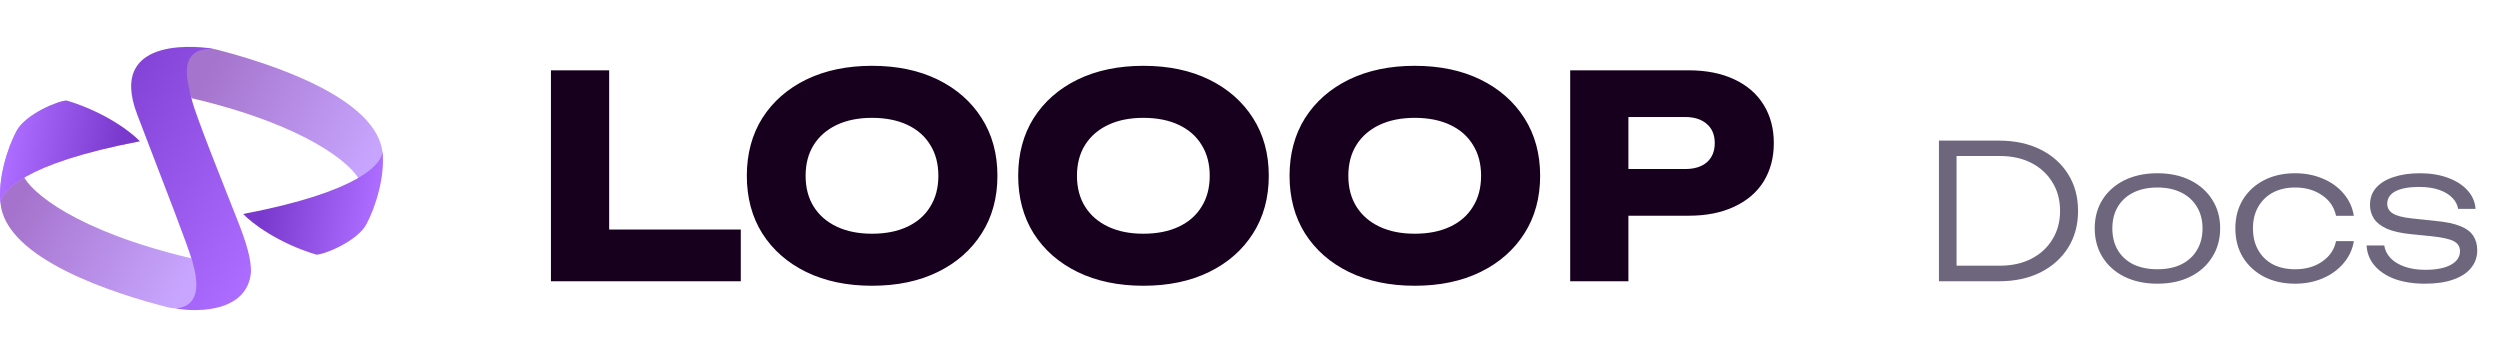
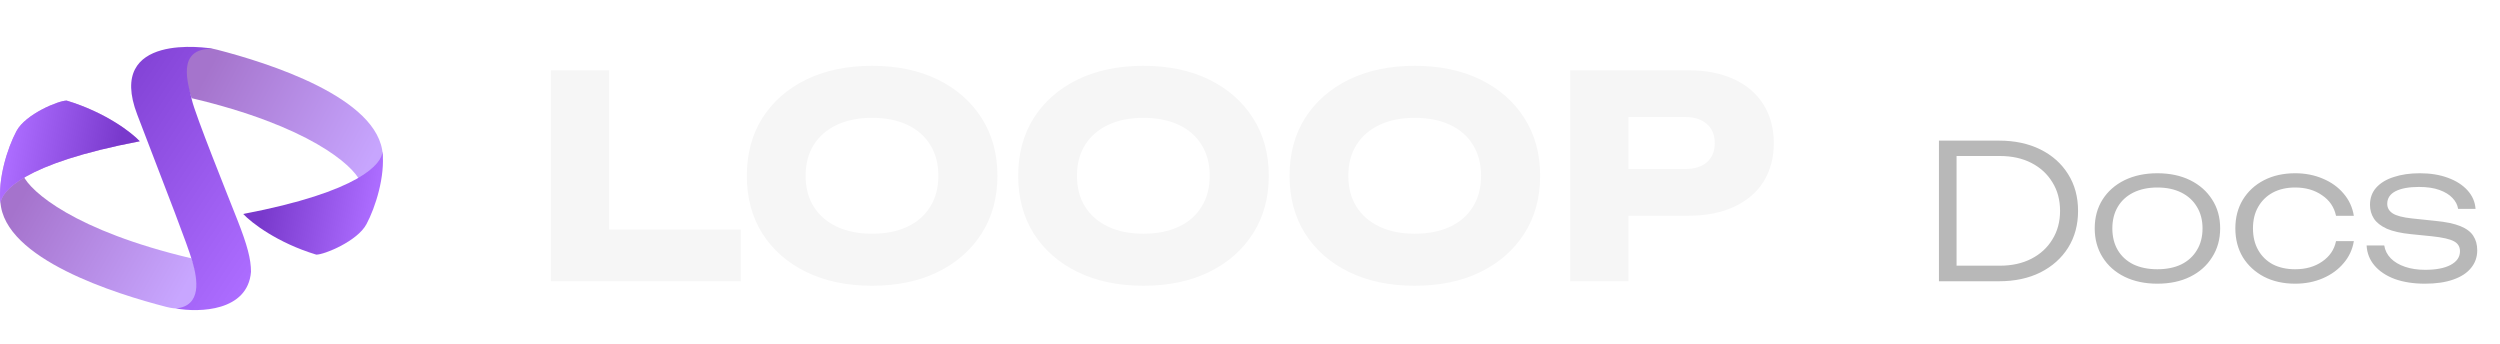
<svg xmlns="http://www.w3.org/2000/svg" width="160" height="22" viewBox="0 0 160 22" fill="none">
-   <path d="M10.624 19.636C13.172 20.293 12.771 17.822 12.254 16.534C4.766 14.767 1.948 12.257 1.475 11.223C1.159 11.328 0.026 12.327 0.026 12.906C0.237 16.587 7.456 18.819 10.624 19.636Z" fill="url(#paint0_linear_974_79)" />
-   <path d="M13.897 3.182C11.35 2.525 11.75 4.996 12.267 6.284C19.755 8.051 22.573 10.561 23.047 11.595C23.362 11.49 24.495 10.491 24.495 9.913C24.285 6.232 17.065 3.999 13.897 3.182Z" fill="url(#paint1_linear_974_79)" />
-   <path d="M16.064 17.4C15.854 19.924 12.768 20.013 11.252 19.741C12.935 19.583 12.647 17.873 12.305 16.716C11.963 15.559 10.806 12.615 8.782 7.33C6.757 2.046 13.303 3.047 13.645 3.125C11.2 3.047 12.068 5.438 12.278 6.384C12.489 7.33 14.566 12.483 15.197 14.087C15.828 15.691 16.064 16.585 16.064 17.4Z" fill="url(#paint2_linear_974_79)" />
+   <path d="M10.624 19.636C13.172 20.293 12.771 17.822 12.254 16.534C4.766 14.767 1.948 12.257 1.475 11.223C1.159 11.328 0.026 12.327 0.026 12.906C0.237 16.587 7.456 18.819 10.624 19.636Z" fill="url(#paint0_linear_974_78)" />
+   <path d="M13.897 3.182C11.35 2.525 11.75 4.996 12.267 6.284C19.755 8.051 22.573 10.561 23.047 11.595C23.362 11.49 24.495 10.491 24.495 9.913C24.285 6.232 17.065 3.999 13.897 3.182Z" fill="url(#paint1_linear_974_78)" />
+   <path d="M16.064 17.4C15.854 19.924 12.768 20.013 11.252 19.741C12.935 19.583 12.647 17.873 12.305 16.716C11.963 15.559 10.806 12.615 8.782 7.33C6.757 2.046 13.303 3.047 13.645 3.125C11.2 3.047 12.068 5.438 12.278 6.384C12.489 7.33 14.566 12.483 15.197 14.087C15.828 15.691 16.064 16.585 16.064 17.4Z" fill="url(#paint2_linear_974_78)" />
  <path d="M4.265 6.438C6.768 7.195 8.428 8.489 8.945 9.041C1.436 10.471 0.053 12.274 0.033 13.037C-0.151 11.46 0.479 9.461 1.058 8.383C1.636 7.306 3.74 6.438 4.265 6.438Z" fill="#D09DE8" />
-   <path d="M4.265 6.438C6.768 7.195 8.428 8.489 8.945 9.041C1.436 10.471 0.053 12.274 0.033 13.037C-0.151 11.46 0.479 9.461 1.058 8.383C1.636 7.306 3.74 6.438 4.265 6.438Z" fill="url(#paint3_linear_974_79)" />
-   <path d="M20.244 16.297C17.741 15.54 16.081 14.246 15.564 13.694C23.073 12.264 24.457 10.46 24.477 9.698C24.661 11.275 24.03 13.273 23.451 14.351C22.873 15.429 20.77 16.297 20.244 16.297Z" fill="url(#paint4_linear_974_79)" />
-   <path d="M38.986 4.5V16.344L37.312 14.688H47.41V18H35.26V4.5H38.986ZM55.807 18.288C54.211 18.288 52.807 17.994 51.595 17.406C50.395 16.818 49.459 15.996 48.787 14.94C48.127 13.884 47.797 12.654 47.797 11.25C47.797 9.846 48.127 8.616 48.787 7.56C49.459 6.504 50.395 5.682 51.595 5.094C52.807 4.506 54.211 4.212 55.807 4.212C57.415 4.212 58.819 4.506 60.019 5.094C61.219 5.682 62.155 6.504 62.827 7.56C63.499 8.616 63.835 9.846 63.835 11.25C63.835 12.654 63.499 13.884 62.827 14.94C62.155 15.996 61.219 16.818 60.019 17.406C58.819 17.994 57.415 18.288 55.807 18.288ZM55.807 14.958C56.683 14.958 57.439 14.808 58.075 14.508C58.711 14.208 59.197 13.782 59.533 13.23C59.881 12.678 60.055 12.018 60.055 11.25C60.055 10.482 59.881 9.822 59.533 9.27C59.197 8.718 58.711 8.292 58.075 7.992C57.439 7.692 56.683 7.542 55.807 7.542C54.943 7.542 54.193 7.692 53.557 7.992C52.921 8.292 52.429 8.718 52.081 9.27C51.733 9.822 51.559 10.482 51.559 11.25C51.559 12.018 51.733 12.678 52.081 13.23C52.429 13.782 52.921 14.208 53.557 14.508C54.193 14.808 54.943 14.958 55.807 14.958ZM73.174 18.288C71.578 18.288 70.174 17.994 68.962 17.406C67.762 16.818 66.826 15.996 66.154 14.94C65.494 13.884 65.164 12.654 65.164 11.25C65.164 9.846 65.494 8.616 66.154 7.56C66.826 6.504 67.762 5.682 68.962 5.094C70.174 4.506 71.578 4.212 73.174 4.212C74.782 4.212 76.186 4.506 77.386 5.094C78.586 5.682 79.522 6.504 80.194 7.56C80.866 8.616 81.202 9.846 81.202 11.25C81.202 12.654 80.866 13.884 80.194 14.94C79.522 15.996 78.586 16.818 77.386 17.406C76.186 17.994 74.782 18.288 73.174 18.288ZM73.174 14.958C74.05 14.958 74.806 14.808 75.442 14.508C76.078 14.208 76.564 13.782 76.9 13.23C77.248 12.678 77.422 12.018 77.422 11.25C77.422 10.482 77.248 9.822 76.9 9.27C76.564 8.718 76.078 8.292 75.442 7.992C74.806 7.692 74.05 7.542 73.174 7.542C72.31 7.542 71.56 7.692 70.924 7.992C70.288 8.292 69.796 8.718 69.448 9.27C69.1 9.822 68.926 10.482 68.926 11.25C68.926 12.018 69.1 12.678 69.448 13.23C69.796 13.782 70.288 14.208 70.924 14.508C71.56 14.808 72.31 14.958 73.174 14.958ZM90.541 18.288C88.945 18.288 87.541 17.994 86.329 17.406C85.129 16.818 84.193 15.996 83.521 14.94C82.861 13.884 82.531 12.654 82.531 11.25C82.531 9.846 82.861 8.616 83.521 7.56C84.193 6.504 85.129 5.682 86.329 5.094C87.541 4.506 88.945 4.212 90.541 4.212C92.149 4.212 93.553 4.506 94.753 5.094C95.953 5.682 96.889 6.504 97.561 7.56C98.233 8.616 98.569 9.846 98.569 11.25C98.569 12.654 98.233 13.884 97.561 14.94C96.889 15.996 95.953 16.818 94.753 17.406C93.553 17.994 92.149 18.288 90.541 18.288ZM90.541 14.958C91.417 14.958 92.173 14.808 92.809 14.508C93.445 14.208 93.931 13.782 94.267 13.23C94.615 12.678 94.789 12.018 94.789 11.25C94.789 10.482 94.615 9.822 94.267 9.27C93.931 8.718 93.445 8.292 92.809 7.992C92.173 7.692 91.417 7.542 90.541 7.542C89.677 7.542 88.927 7.692 88.291 7.992C87.655 8.292 87.163 8.718 86.815 9.27C86.467 9.822 86.293 10.482 86.293 11.25C86.293 12.018 86.467 12.678 86.815 13.23C87.163 13.782 87.655 14.208 88.291 14.508C88.927 14.808 89.677 14.958 90.541 14.958ZM108.07 4.5C109.198 4.5 110.17 4.692 110.986 5.076C111.814 5.46 112.444 6.006 112.876 6.714C113.308 7.41 113.524 8.226 113.524 9.162C113.524 10.086 113.308 10.902 112.876 11.61C112.444 12.306 111.814 12.846 110.986 13.23C110.17 13.614 109.198 13.806 108.07 13.806H102.22V10.818H107.836C108.436 10.818 108.904 10.674 109.24 10.386C109.576 10.086 109.744 9.678 109.744 9.162C109.744 8.634 109.576 8.226 109.24 7.938C108.904 7.638 108.436 7.488 107.836 7.488H102.544L104.218 5.76V18H100.492V4.5H108.07Z" fill="#16001E" />
-   <path d="M127.944 9C128.944 9 129.824 9.188 130.584 9.564C131.344 9.94 131.936 10.468 132.36 11.148C132.784 11.82 132.996 12.604 132.996 13.5C132.996 14.388 132.784 15.172 132.36 15.852C131.936 16.524 131.344 17.052 130.584 17.436C129.824 17.812 128.944 18 127.944 18H124.092V9H127.944ZM125.22 17.7L124.5 17.004H127.992C128.76 17.004 129.432 16.856 130.008 16.56C130.584 16.264 131.032 15.852 131.352 15.324C131.68 14.796 131.844 14.188 131.844 13.5C131.844 12.796 131.68 12.184 131.352 11.664C131.032 11.136 130.584 10.724 130.008 10.428C129.432 10.132 128.76 9.984 127.992 9.984H124.5L125.22 9.3V17.7ZM138.07 18.156C137.278 18.156 136.578 18.008 135.97 17.712C135.37 17.416 134.902 17 134.566 16.464C134.23 15.928 134.062 15.312 134.062 14.616C134.062 13.912 134.23 13.296 134.566 12.768C134.902 12.24 135.37 11.828 135.97 11.532C136.578 11.236 137.278 11.088 138.07 11.088C138.87 11.088 139.57 11.236 140.17 11.532C140.77 11.828 141.238 12.24 141.574 12.768C141.918 13.296 142.09 13.912 142.09 14.616C142.09 15.312 141.918 15.928 141.574 16.464C141.238 17 140.77 17.416 140.17 17.712C139.57 18.008 138.87 18.156 138.07 18.156ZM138.07 17.232C138.662 17.232 139.174 17.128 139.606 16.92C140.038 16.704 140.37 16.4 140.602 16.008C140.842 15.616 140.962 15.152 140.962 14.616C140.962 14.088 140.842 13.628 140.602 13.236C140.37 12.844 140.038 12.54 139.606 12.324C139.174 12.108 138.662 12 138.07 12C137.486 12 136.974 12.108 136.534 12.324C136.102 12.54 135.77 12.844 135.538 13.236C135.306 13.628 135.19 14.088 135.19 14.616C135.19 15.152 135.306 15.616 135.538 16.008C135.77 16.4 136.102 16.704 136.534 16.92C136.974 17.128 137.486 17.232 138.07 17.232ZM150.646 15.432C150.558 15.968 150.338 16.44 149.986 16.848C149.642 17.256 149.202 17.576 148.666 17.808C148.13 18.04 147.538 18.156 146.89 18.156C146.138 18.156 145.474 18.008 144.898 17.712C144.322 17.408 143.87 16.992 143.542 16.464C143.222 15.928 143.062 15.312 143.062 14.616C143.062 13.92 143.222 13.308 143.542 12.78C143.87 12.244 144.322 11.828 144.898 11.532C145.474 11.236 146.138 11.088 146.89 11.088C147.538 11.088 148.13 11.204 148.666 11.436C149.202 11.66 149.642 11.976 149.986 12.384C150.338 12.792 150.558 13.268 150.646 13.812H149.506C149.386 13.252 149.086 12.812 148.606 12.492C148.134 12.164 147.562 12 146.89 12C146.346 12 145.87 12.108 145.462 12.324C145.062 12.54 144.75 12.844 144.526 13.236C144.302 13.62 144.19 14.08 144.19 14.616C144.19 15.152 144.302 15.616 144.526 16.008C144.75 16.4 145.062 16.704 145.462 16.92C145.87 17.128 146.346 17.232 146.89 17.232C147.57 17.232 148.146 17.068 148.618 16.74C149.098 16.412 149.394 15.976 149.506 15.432H150.646ZM158.543 16.02C158.543 16.452 158.411 16.828 158.147 17.148C157.891 17.468 157.511 17.716 157.007 17.892C156.511 18.068 155.907 18.156 155.195 18.156C154.467 18.156 153.823 18.056 153.263 17.856C152.711 17.648 152.279 17.36 151.967 16.992C151.655 16.624 151.487 16.196 151.463 15.708H152.591C152.639 16.02 152.779 16.296 153.011 16.536C153.243 16.768 153.547 16.948 153.923 17.076C154.299 17.204 154.727 17.268 155.207 17.268C155.903 17.268 156.447 17.164 156.839 16.956C157.239 16.74 157.439 16.448 157.439 16.08C157.439 15.792 157.311 15.58 157.055 15.444C156.799 15.3 156.323 15.192 155.627 15.12L154.319 14.988C153.671 14.924 153.151 14.808 152.759 14.64C152.375 14.464 152.099 14.248 151.931 13.992C151.763 13.728 151.679 13.436 151.679 13.116C151.679 12.676 151.811 12.308 152.075 12.012C152.347 11.708 152.723 11.48 153.203 11.328C153.683 11.168 154.239 11.088 154.871 11.088C155.543 11.088 156.139 11.184 156.659 11.376C157.187 11.568 157.607 11.836 157.919 12.18C158.231 12.524 158.403 12.92 158.435 13.368H157.319C157.279 13.112 157.159 12.88 156.959 12.672C156.759 12.456 156.479 12.284 156.119 12.156C155.767 12.028 155.331 11.964 154.811 11.964C154.171 11.964 153.671 12.056 153.311 12.24C152.959 12.424 152.783 12.692 152.783 13.044C152.783 13.3 152.899 13.504 153.131 13.656C153.363 13.808 153.775 13.916 154.367 13.98L155.855 14.136C156.535 14.2 157.071 14.312 157.463 14.472C157.855 14.632 158.131 14.84 158.291 15.096C158.459 15.352 158.543 15.66 158.543 16.02Z" fill="#6D667D" />
+   <path d="M4.265 6.438C6.768 7.195 8.428 8.489 8.945 9.041C1.436 10.471 0.053 12.274 0.033 13.037C-0.151 11.46 0.479 9.461 1.058 8.383C1.636 7.306 3.74 6.438 4.265 6.438Z" fill="url(#paint3_linear_974_78)" />
+   <path d="M20.244 16.297C17.741 15.54 16.081 14.246 15.564 13.694C23.073 12.264 24.457 10.46 24.477 9.698C24.661 11.275 24.03 13.273 23.451 14.351C22.873 15.429 20.77 16.297 20.244 16.297Z" fill="url(#paint4_linear_974_78)" />
+   <path d="M38.986 4.5V16.344L37.312 14.688H47.41V18H35.26V4.5H38.986ZM55.807 18.288C54.211 18.288 52.807 17.994 51.595 17.406C50.395 16.818 49.459 15.996 48.787 14.94C48.127 13.884 47.797 12.654 47.797 11.25C47.797 9.846 48.127 8.616 48.787 7.56C49.459 6.504 50.395 5.682 51.595 5.094C52.807 4.506 54.211 4.212 55.807 4.212C57.415 4.212 58.819 4.506 60.019 5.094C61.219 5.682 62.155 6.504 62.827 7.56C63.499 8.616 63.835 9.846 63.835 11.25C63.835 12.654 63.499 13.884 62.827 14.94C62.155 15.996 61.219 16.818 60.019 17.406C58.819 17.994 57.415 18.288 55.807 18.288ZM55.807 14.958C56.683 14.958 57.439 14.808 58.075 14.508C58.711 14.208 59.197 13.782 59.533 13.23C59.881 12.678 60.055 12.018 60.055 11.25C60.055 10.482 59.881 9.822 59.533 9.27C59.197 8.718 58.711 8.292 58.075 7.992C57.439 7.692 56.683 7.542 55.807 7.542C54.943 7.542 54.193 7.692 53.557 7.992C52.921 8.292 52.429 8.718 52.081 9.27C51.733 9.822 51.559 10.482 51.559 11.25C51.559 12.018 51.733 12.678 52.081 13.23C52.429 13.782 52.921 14.208 53.557 14.508C54.193 14.808 54.943 14.958 55.807 14.958ZM73.174 18.288C71.578 18.288 70.174 17.994 68.962 17.406C67.762 16.818 66.826 15.996 66.154 14.94C65.494 13.884 65.164 12.654 65.164 11.25C65.164 9.846 65.494 8.616 66.154 7.56C66.826 6.504 67.762 5.682 68.962 5.094C70.174 4.506 71.578 4.212 73.174 4.212C74.782 4.212 76.186 4.506 77.386 5.094C78.586 5.682 79.522 6.504 80.194 7.56C80.866 8.616 81.202 9.846 81.202 11.25C81.202 12.654 80.866 13.884 80.194 14.94C79.522 15.996 78.586 16.818 77.386 17.406C76.186 17.994 74.782 18.288 73.174 18.288ZM73.174 14.958C74.05 14.958 74.806 14.808 75.442 14.508C76.078 14.208 76.564 13.782 76.9 13.23C77.248 12.678 77.422 12.018 77.422 11.25C77.422 10.482 77.248 9.822 76.9 9.27C76.564 8.718 76.078 8.292 75.442 7.992C74.806 7.692 74.05 7.542 73.174 7.542C72.31 7.542 71.56 7.692 70.924 7.992C70.288 8.292 69.796 8.718 69.448 9.27C69.1 9.822 68.926 10.482 68.926 11.25C68.926 12.018 69.1 12.678 69.448 13.23C69.796 13.782 70.288 14.208 70.924 14.508C71.56 14.808 72.31 14.958 73.174 14.958ZM90.541 18.288C88.945 18.288 87.541 17.994 86.329 17.406C85.129 16.818 84.193 15.996 83.521 14.94C82.861 13.884 82.531 12.654 82.531 11.25C82.531 9.846 82.861 8.616 83.521 7.56C84.193 6.504 85.129 5.682 86.329 5.094C87.541 4.506 88.945 4.212 90.541 4.212C92.149 4.212 93.553 4.506 94.753 5.094C95.953 5.682 96.889 6.504 97.561 7.56C98.233 8.616 98.569 9.846 98.569 11.25C98.569 12.654 98.233 13.884 97.561 14.94C96.889 15.996 95.953 16.818 94.753 17.406C93.553 17.994 92.149 18.288 90.541 18.288ZM90.541 14.958C91.417 14.958 92.173 14.808 92.809 14.508C93.445 14.208 93.931 13.782 94.267 13.23C94.615 12.678 94.789 12.018 94.789 11.25C94.789 10.482 94.615 9.822 94.267 9.27C93.931 8.718 93.445 8.292 92.809 7.992C92.173 7.692 91.417 7.542 90.541 7.542C89.677 7.542 88.927 7.692 88.291 7.992C87.655 8.292 87.163 8.718 86.815 9.27C86.467 9.822 86.293 10.482 86.293 11.25C86.293 12.018 86.467 12.678 86.815 13.23C87.163 13.782 87.655 14.208 88.291 14.508C88.927 14.808 89.677 14.958 90.541 14.958ZM108.07 4.5C109.198 4.5 110.17 4.692 110.986 5.076C111.814 5.46 112.444 6.006 112.876 6.714C113.308 7.41 113.524 8.226 113.524 9.162C113.524 10.086 113.308 10.902 112.876 11.61C112.444 12.306 111.814 12.846 110.986 13.23C110.17 13.614 109.198 13.806 108.07 13.806H102.22V10.818H107.836C108.436 10.818 108.904 10.674 109.24 10.386C109.576 10.086 109.744 9.678 109.744 9.162C109.744 8.634 109.576 8.226 109.24 7.938C108.904 7.638 108.436 7.488 107.836 7.488H102.544L104.218 5.76V18H100.492V4.5H108.07Z" fill="#F6F6F6" />
+   <path d="M127.944 9C128.944 9 129.824 9.188 130.584 9.564C131.344 9.94 131.936 10.468 132.36 11.148C132.784 11.82 132.996 12.604 132.996 13.5C132.996 14.388 132.784 15.172 132.36 15.852C131.936 16.524 131.344 17.052 130.584 17.436C129.824 17.812 128.944 18 127.944 18H124.092V9H127.944ZM125.22 17.7L124.5 17.004H127.992C128.76 17.004 129.432 16.856 130.008 16.56C130.584 16.264 131.032 15.852 131.352 15.324C131.68 14.796 131.844 14.188 131.844 13.5C131.844 12.796 131.68 12.184 131.352 11.664C131.032 11.136 130.584 10.724 130.008 10.428C129.432 10.132 128.76 9.984 127.992 9.984H124.5L125.22 9.3V17.7ZM138.07 18.156C137.278 18.156 136.578 18.008 135.97 17.712C135.37 17.416 134.902 17 134.566 16.464C134.23 15.928 134.062 15.312 134.062 14.616C134.062 13.912 134.23 13.296 134.566 12.768C134.902 12.24 135.37 11.828 135.97 11.532C136.578 11.236 137.278 11.088 138.07 11.088C138.87 11.088 139.57 11.236 140.17 11.532C140.77 11.828 141.238 12.24 141.574 12.768C141.918 13.296 142.09 13.912 142.09 14.616C142.09 15.312 141.918 15.928 141.574 16.464C141.238 17 140.77 17.416 140.17 17.712C139.57 18.008 138.87 18.156 138.07 18.156ZM138.07 17.232C138.662 17.232 139.174 17.128 139.606 16.92C140.038 16.704 140.37 16.4 140.602 16.008C140.842 15.616 140.962 15.152 140.962 14.616C140.962 14.088 140.842 13.628 140.602 13.236C140.37 12.844 140.038 12.54 139.606 12.324C139.174 12.108 138.662 12 138.07 12C137.486 12 136.974 12.108 136.534 12.324C136.102 12.54 135.77 12.844 135.538 13.236C135.306 13.628 135.19 14.088 135.19 14.616C135.19 15.152 135.306 15.616 135.538 16.008C135.77 16.4 136.102 16.704 136.534 16.92C136.974 17.128 137.486 17.232 138.07 17.232ZM150.646 15.432C150.558 15.968 150.338 16.44 149.986 16.848C149.642 17.256 149.202 17.576 148.666 17.808C148.13 18.04 147.538 18.156 146.89 18.156C146.138 18.156 145.474 18.008 144.898 17.712C144.322 17.408 143.87 16.992 143.542 16.464C143.222 15.928 143.062 15.312 143.062 14.616C143.062 13.92 143.222 13.308 143.542 12.78C143.87 12.244 144.322 11.828 144.898 11.532C145.474 11.236 146.138 11.088 146.89 11.088C147.538 11.088 148.13 11.204 148.666 11.436C149.202 11.66 149.642 11.976 149.986 12.384C150.338 12.792 150.558 13.268 150.646 13.812H149.506C149.386 13.252 149.086 12.812 148.606 12.492C148.134 12.164 147.562 12 146.89 12C146.346 12 145.87 12.108 145.462 12.324C145.062 12.54 144.75 12.844 144.526 13.236C144.302 13.62 144.19 14.08 144.19 14.616C144.19 15.152 144.302 15.616 144.526 16.008C144.75 16.4 145.062 16.704 145.462 16.92C145.87 17.128 146.346 17.232 146.89 17.232C147.57 17.232 148.146 17.068 148.618 16.74C149.098 16.412 149.394 15.976 149.506 15.432H150.646ZM158.543 16.02C158.543 16.452 158.411 16.828 158.147 17.148C157.891 17.468 157.511 17.716 157.007 17.892C156.511 18.068 155.907 18.156 155.195 18.156C154.467 18.156 153.823 18.056 153.263 17.856C152.711 17.648 152.279 17.36 151.967 16.992C151.655 16.624 151.487 16.196 151.463 15.708H152.591C152.639 16.02 152.779 16.296 153.011 16.536C153.243 16.768 153.547 16.948 153.923 17.076C154.299 17.204 154.727 17.268 155.207 17.268C155.903 17.268 156.447 17.164 156.839 16.956C157.239 16.74 157.439 16.448 157.439 16.08C157.439 15.792 157.311 15.58 157.055 15.444C156.799 15.3 156.323 15.192 155.627 15.12L154.319 14.988C153.671 14.924 153.151 14.808 152.759 14.64C152.375 14.464 152.099 14.248 151.931 13.992C151.763 13.728 151.679 13.436 151.679 13.116C151.679 12.676 151.811 12.308 152.075 12.012C152.347 11.708 152.723 11.48 153.203 11.328C153.683 11.168 154.239 11.088 154.871 11.088C155.543 11.088 156.139 11.184 156.659 11.376C157.187 11.568 157.607 11.836 157.919 12.18C158.231 12.524 158.403 12.92 158.435 13.368H157.319C157.279 13.112 157.159 12.88 156.959 12.672C156.759 12.456 156.479 12.284 156.119 12.156C155.767 12.028 155.331 11.964 154.811 11.964C154.171 11.964 153.671 12.056 153.311 12.24C152.959 12.424 152.783 12.692 152.783 13.044C152.783 13.3 152.899 13.504 153.131 13.656C153.363 13.808 153.775 13.916 154.367 13.98L155.855 14.136C156.535 14.2 157.071 14.312 157.463 14.472C157.855 14.632 158.131 14.84 158.291 15.096C158.459 15.352 158.543 15.66 158.543 16.02Z" fill="#B8B8B8" />
  <defs>
-     <linearGradient id="paint0_linear_974_79" x1="1.472" y1="12.465" x2="11.831" y2="18.459" gradientUnits="userSpaceOnUse">
+     <linearGradient id="paint0_linear_974_78" x1="1.472" y1="12.465" x2="11.831" y2="18.459" gradientUnits="userSpaceOnUse">
      <stop stop-color="#A573CC" />
      <stop offset="1" stop-color="#C8A6FF" />
    </linearGradient>
-     <linearGradient id="paint1_linear_974_79" x1="23.609" y1="10.519" x2="13.093" y2="4.893" gradientUnits="userSpaceOnUse">
+     <linearGradient id="paint1_linear_974_78" x1="23.609" y1="10.519" x2="13.093" y2="4.893" gradientUnits="userSpaceOnUse">
      <stop stop-color="#C7A5FE" />
      <stop offset="1" stop-color="#A574CC" />
    </linearGradient>
-     <linearGradient id="paint2_linear_974_79" x1="17.378" y1="16.382" x2="2.871" y2="6.679" gradientUnits="userSpaceOnUse">
+     <linearGradient id="paint2_linear_974_78" x1="17.378" y1="16.382" x2="2.871" y2="6.679" gradientUnits="userSpaceOnUse">
      <stop offset="0.025" stop-color="#AC6CFF" />
      <stop offset="1" stop-color="#7939CC" />
    </linearGradient>
-     <linearGradient id="paint3_linear_974_79" x1="0.742" y1="8.772" x2="7.578" y2="9.955" gradientUnits="userSpaceOnUse">
+     <linearGradient id="paint3_linear_974_78" x1="0.742" y1="8.772" x2="7.578" y2="9.955" gradientUnits="userSpaceOnUse">
      <stop stop-color="#AC6CFF" />
      <stop offset="1" stop-color="#7939CC" />
    </linearGradient>
-     <linearGradient id="paint4_linear_974_79" x1="23.767" y1="13.963" x2="16.931" y2="12.78" gradientUnits="userSpaceOnUse">
+     <linearGradient id="paint4_linear_974_78" x1="23.767" y1="13.963" x2="16.931" y2="12.78" gradientUnits="userSpaceOnUse">
      <stop stop-color="#AC6CFF" />
      <stop offset="1" stop-color="#7939CC" />
    </linearGradient>
  </defs>
</svg>
